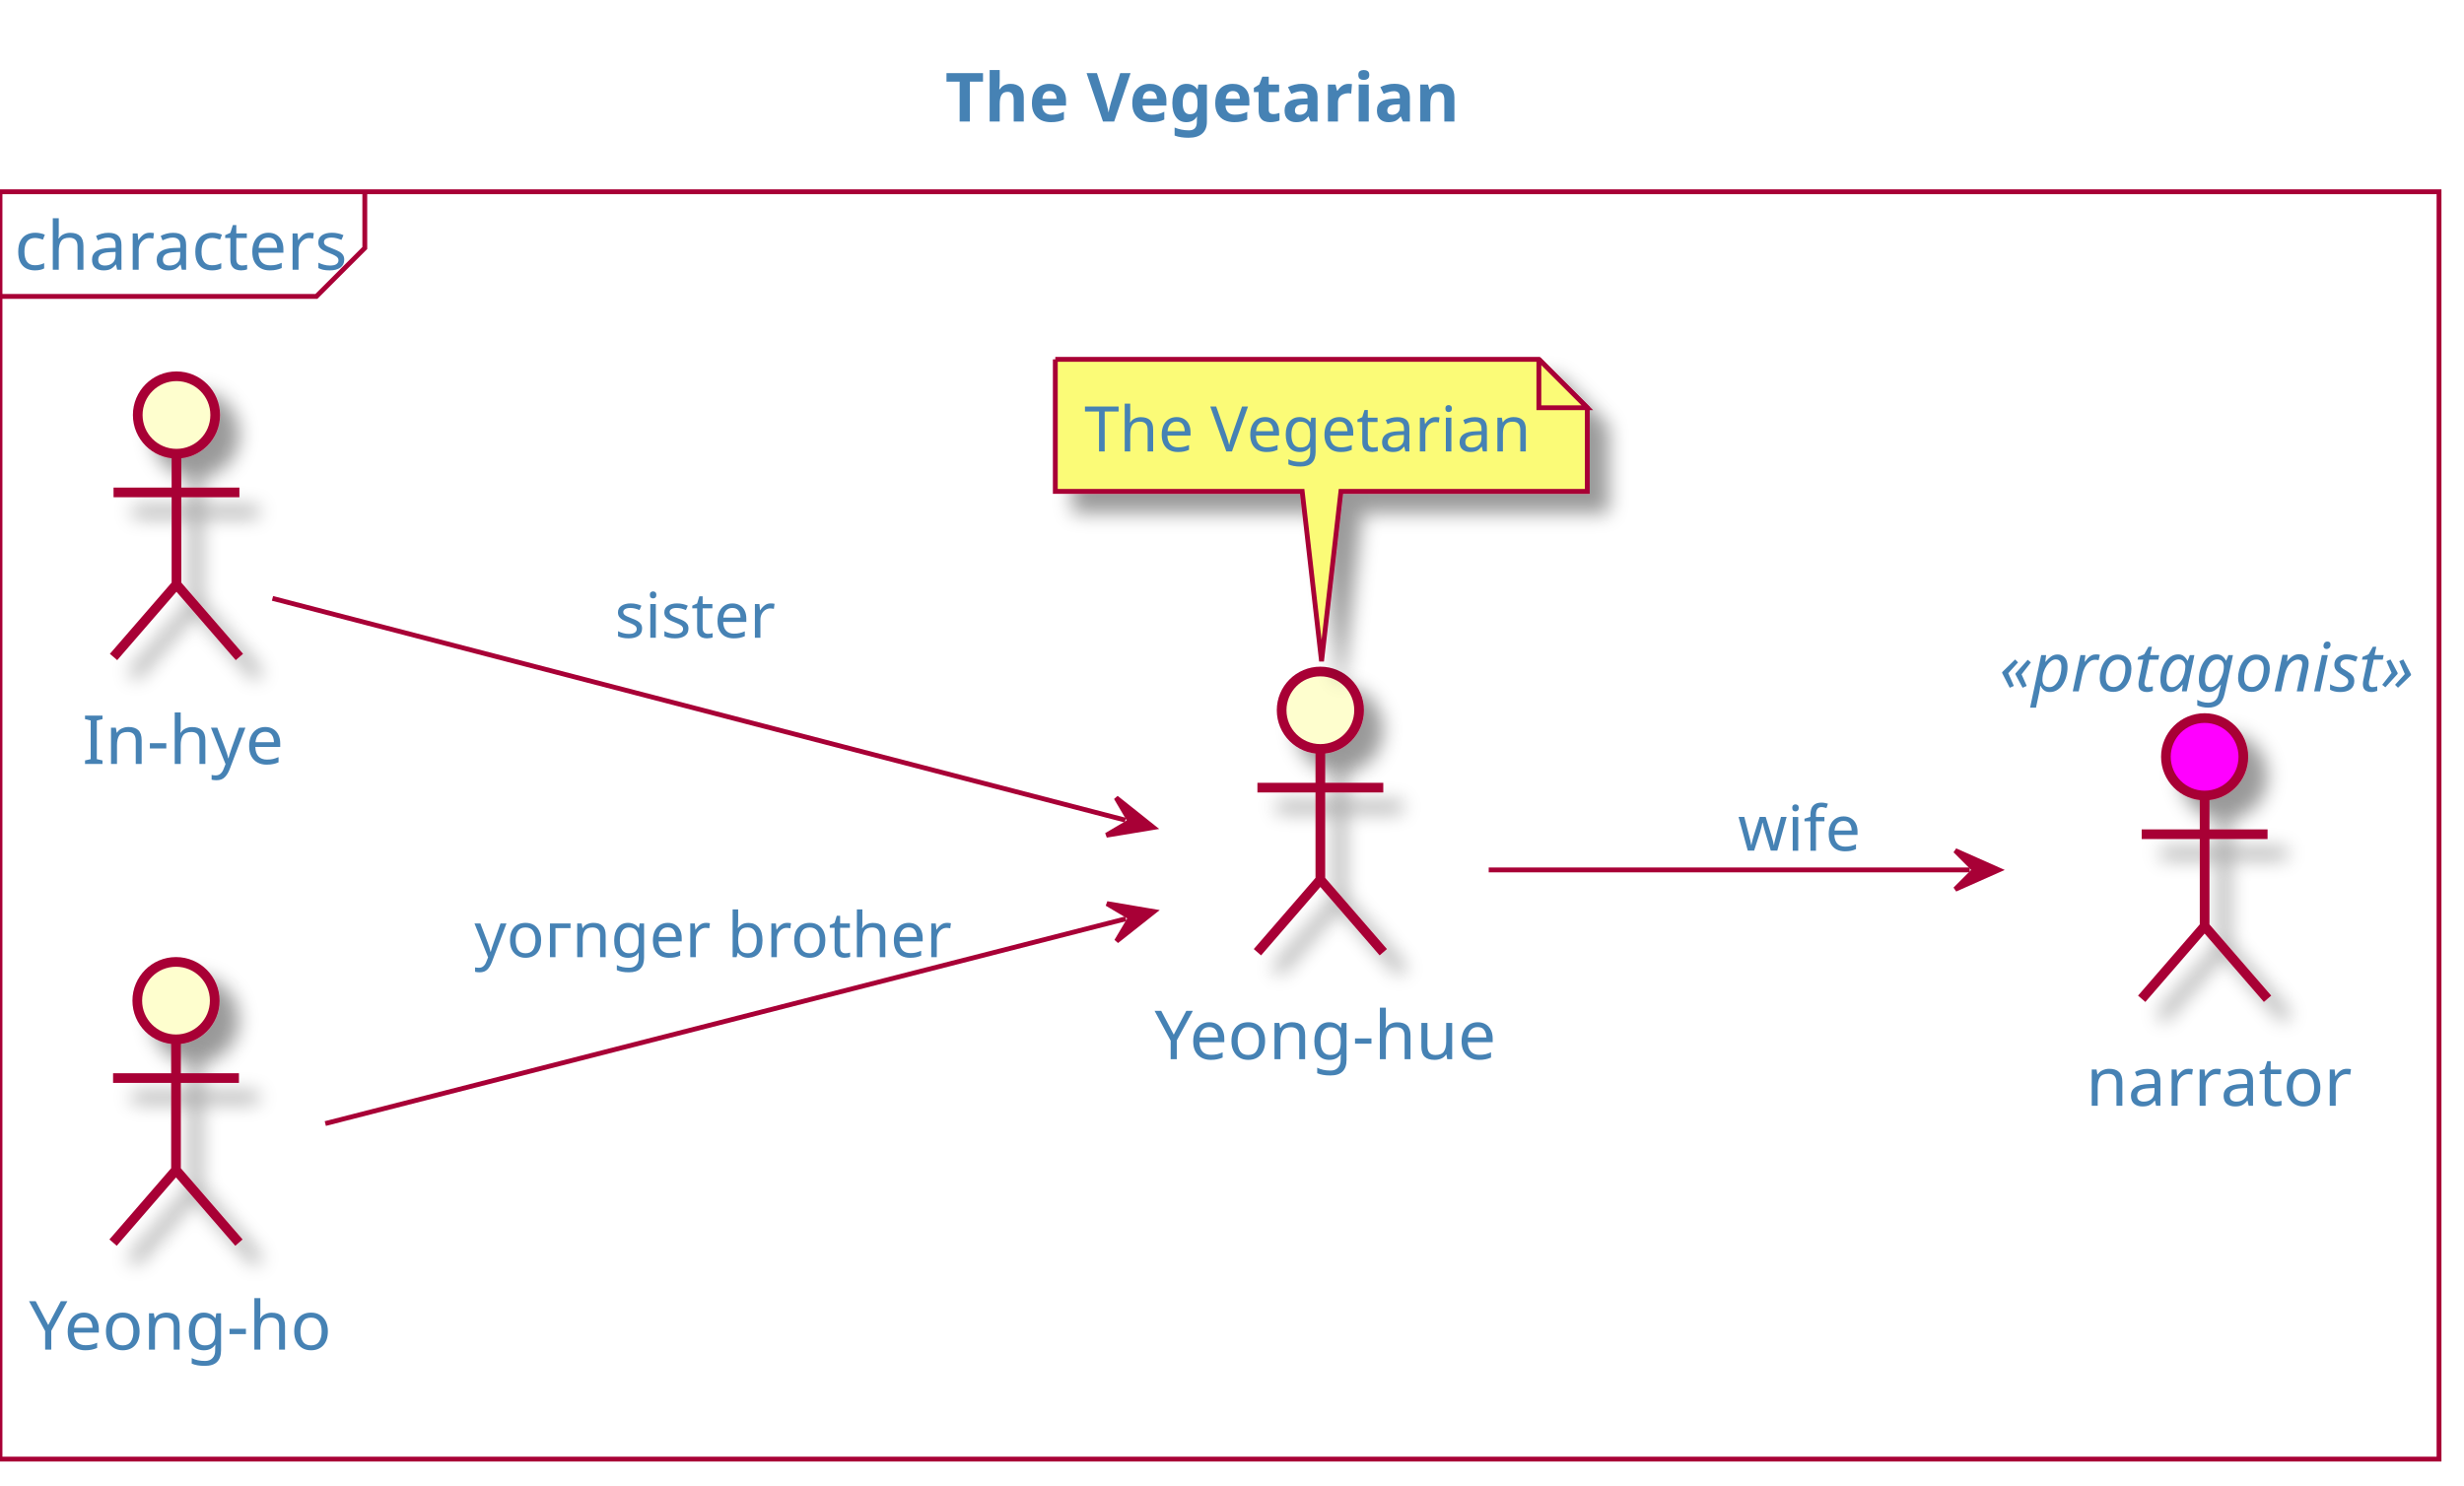
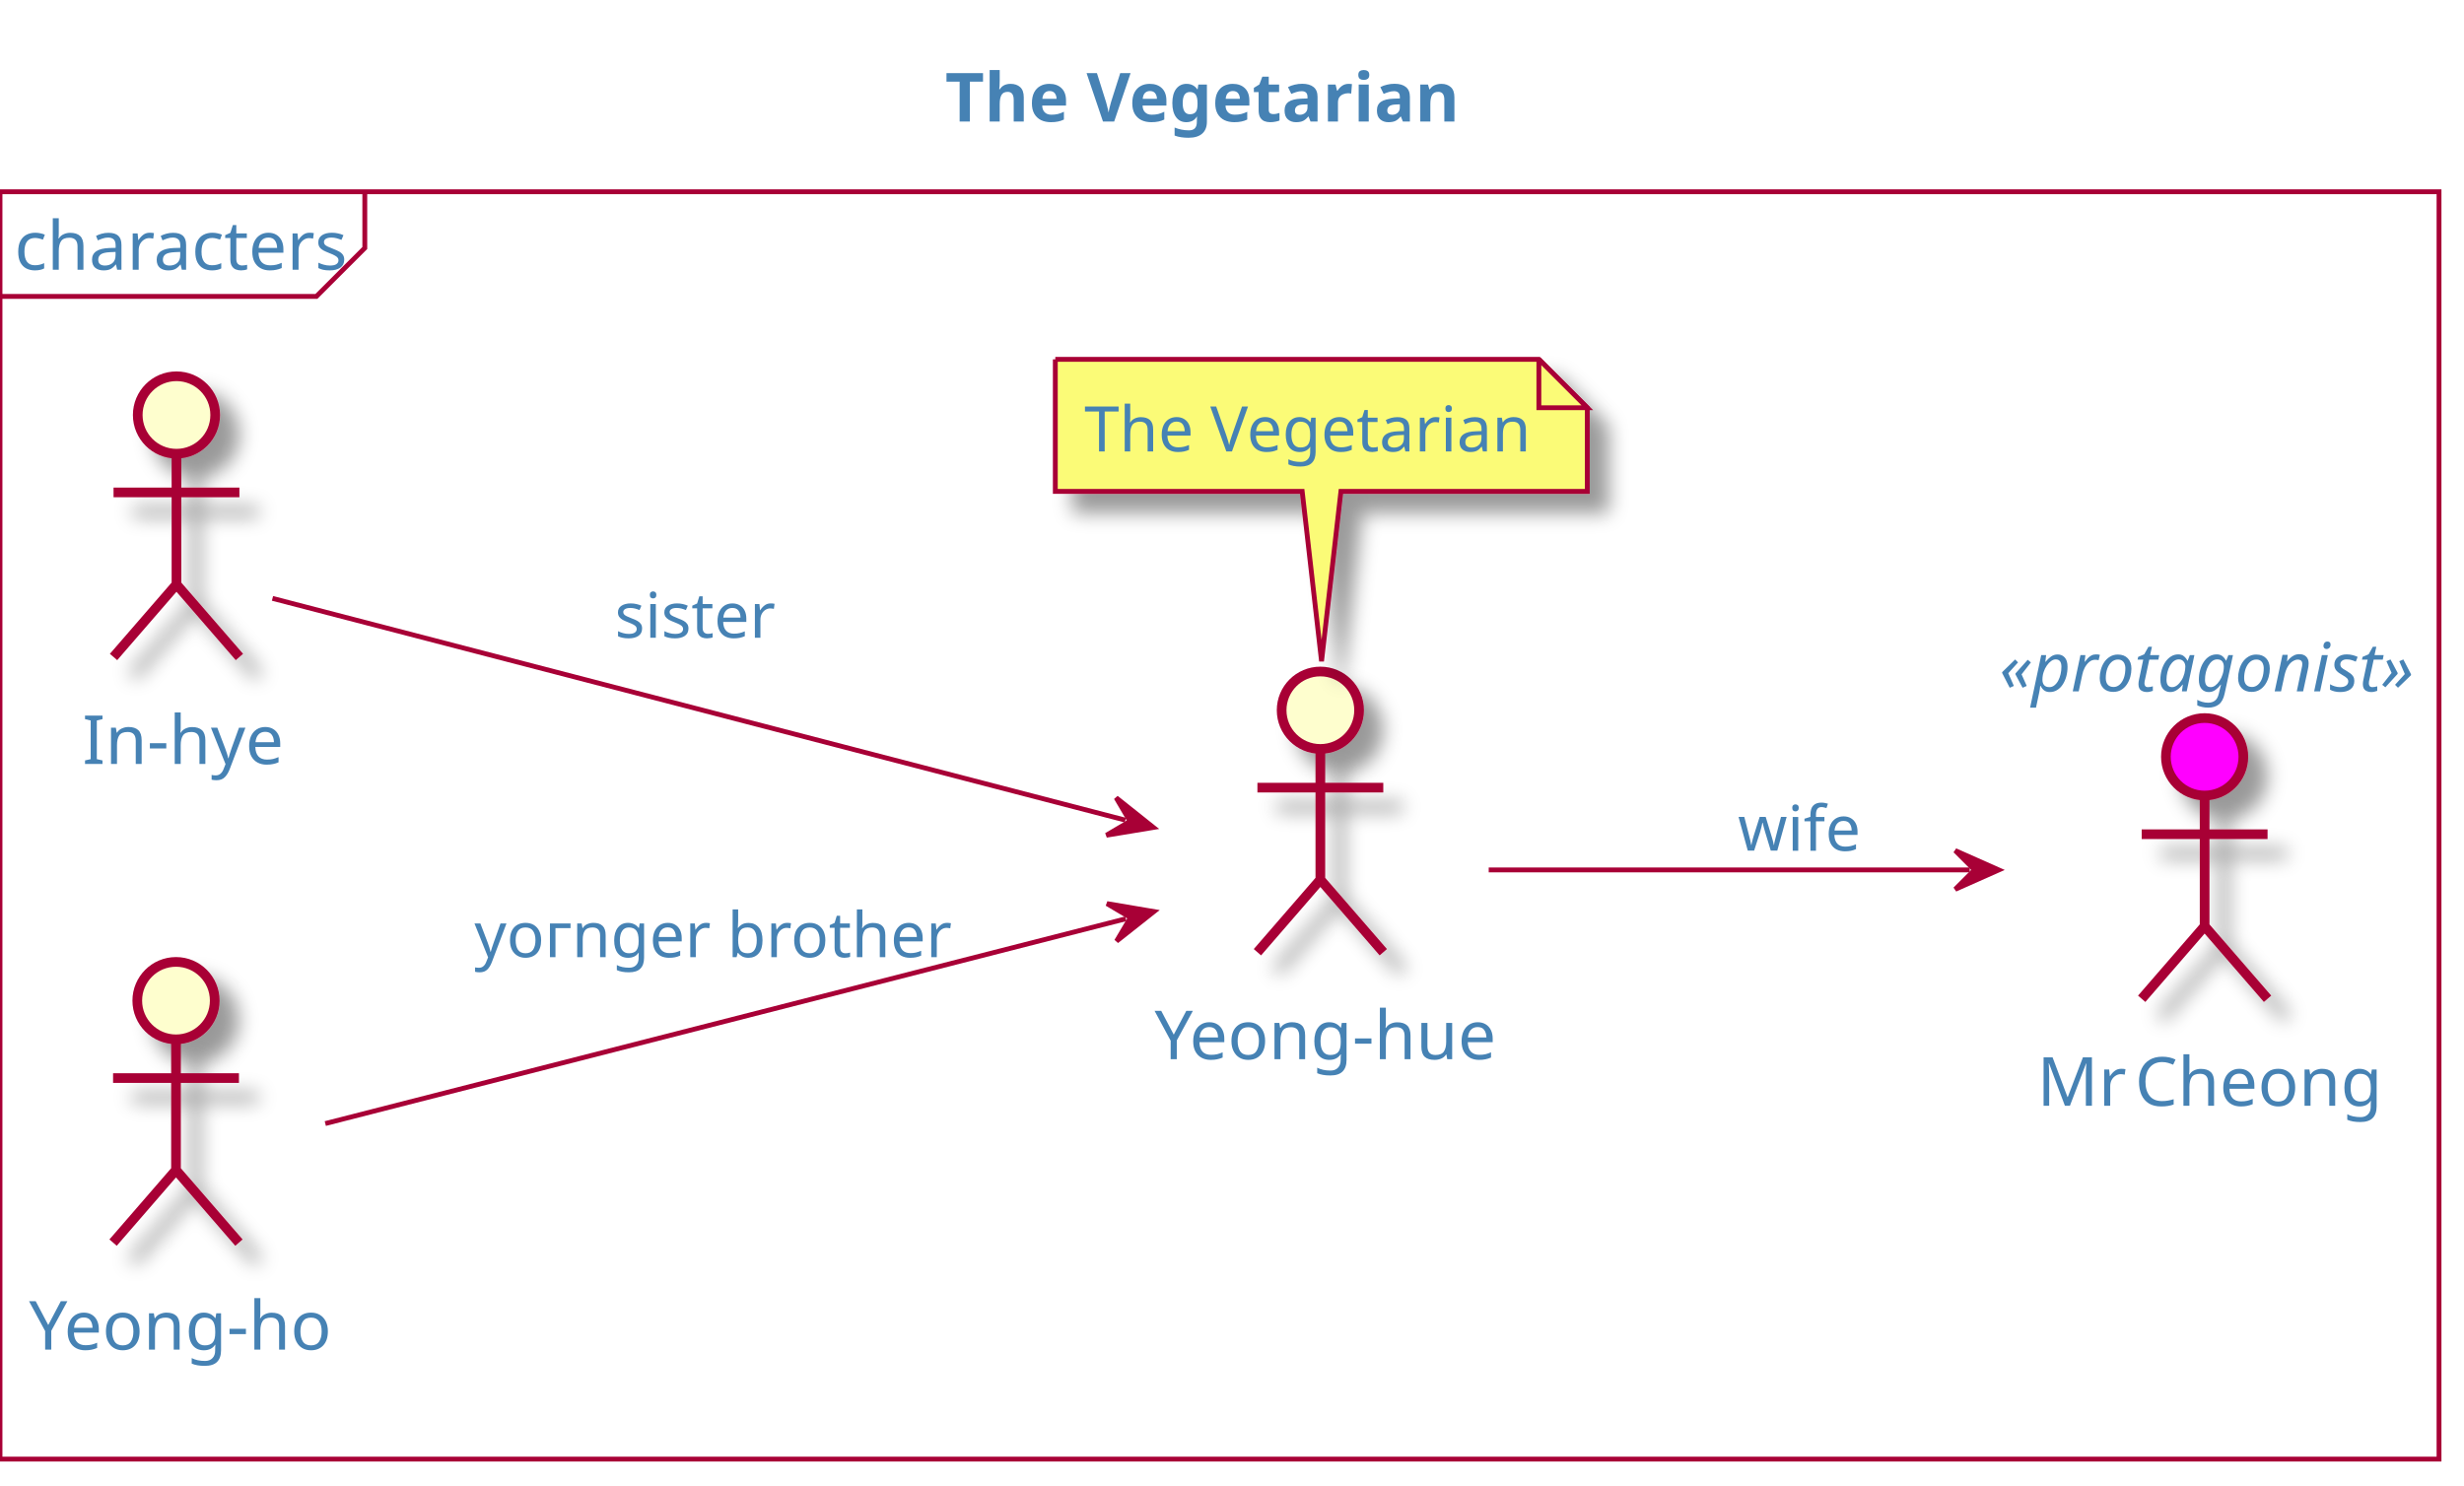
<svg xmlns="http://www.w3.org/2000/svg" contentStyleType="text/css" height="307px" preserveAspectRatio="none" style="width:509px;height:307px;" version="1.1" viewBox="0 0 509 307" width="509px" zoomAndPan="magnify">
  <defs>
-     <filter height="300%" id="fki66hyozowwk" width="300%" x="-1" y="-1">
+     <filter height="300%" id="f61jsowc8laas" width="300%" x="-1" y="-1">
      <feGaussianBlur result="blurOut" stdDeviation="2" />
      <feColorMatrix in="blurOut" result="blurOut2" type="matrix" values="0 0 0 0 0 0 0 0 0 0 0 0 0 0 0 0 0 0 .4 0" />
      <feOffset dx="4" dy="4" in="blurOut2" result="blurOut3" />
      <feBlend in="SourceGraphic" in2="blurOut3" mode="normal" />
    </filter>
  </defs>
  <g>
    <text fill="#4682B4" font-family="sans-serif" font-size="14" font-weight="bold" lengthAdjust="spacing" textLength="100.365" x="195.238" y="25.107">The Vegetarian</text>
    <rect fill="none" height="261.85" style="stroke:#A80036;stroke-width:1;" width="503.841" x="0" y="39.621" />
    <path d="M75.358,39.621 L75.358,51.242 L65.358,61.242 L0,61.242 " fill="none" style="stroke:#A80036;stroke-width:1;" />
    <text fill="#4682B4" font-family="sans-serif" font-size="14" lengthAdjust="spacing" textLength="65.358" x="3" y="55.728">characters</text>
    <g id="elem_narrator">
-       <ellipse cx="455.42" cy="156.363" fill="#FF00FF" filter="url(#fki66hyozowwk)" rx="8" ry="8" style="stroke:#A80036;stroke-width:2;" />
-       <path d="M455.42,164.363 L455.42,191.363 M442.42,172.363 L468.42,172.363 M455.42,191.363 L442.42,206.363 M455.42,191.363 L468.42,206.363 " fill="none" filter="url(#fki66hyozowwk)" style="stroke:#A80036;stroke-width:2;" />
-       <text fill="#4682B4" font-family="sans-serif" font-size="14" lengthAdjust="spacing" textLength="49.02" x="430.91" y="228.471">narrator</text>
+       <ellipse cx="455.42" cy="156.363" fill="#FF00FF" filter="url(#f61jsowc8laas)" rx="8" ry="8" style="stroke:#A80036;stroke-width:2;" />
+       <path d="M455.42,164.363 L455.42,191.363 M442.42,172.363 L468.42,172.363 M455.42,191.363 L442.42,206.363 M455.42,191.363 L468.42,206.363 " fill="none" filter="url(#f61jsowc8laas)" style="stroke:#A80036;stroke-width:2;" />
+       <text fill="#4682B4" font-family="sans-serif" font-size="14" lengthAdjust="spacing" textLength="16.324" x="420.793" y="228.471">Mr</text>
+       <text fill="#4682B4" font-family="sans-serif" font-size="14" lengthAdjust="spacing" textLength="3.89" x="437.117" y="228.471"> </text>
+       <text fill="#4682B4" font-family="sans-serif" font-size="14" lengthAdjust="spacing" textLength="49.041" x="441.007" y="228.471">Cheong</text>
      <text fill="#4682B4" font-family="sans-serif" font-size="14" font-style="italic" lengthAdjust="spacing" textLength="84.841" x="413" y="142.85">«protagonist»</text>
    </g>
    <g id="elem_vegetarian">
-       <ellipse cx="272.752" cy="146.742" fill="#FEFECE" filter="url(#fki66hyozowwk)" rx="8" ry="8" style="stroke:#A80036;stroke-width:2;" />
-       <path d="M272.752,154.742 L272.752,181.742 M259.752,162.742 L285.752,162.742 M272.752,181.742 L259.752,196.742 M272.752,181.742 L285.752,196.742 " fill="none" filter="url(#fki66hyozowwk)" style="stroke:#A80036;stroke-width:2;" />
+       <ellipse cx="272.752" cy="146.742" fill="#FEFECE" filter="url(#f61jsowc8laas)" rx="8" ry="8" style="stroke:#A80036;stroke-width:2;" />
+       <path d="M272.752,154.742 L272.752,181.742 M259.752,162.742 L285.752,162.742 M272.752,181.742 L259.752,196.742 M272.752,181.742 L285.752,196.742 " fill="none" filter="url(#f61jsowc8laas)" style="stroke:#A80036;stroke-width:2;" />
      <text fill="#4682B4" font-family="sans-serif" font-size="14" lengthAdjust="spacing" textLength="68.503" x="238.5" y="218.85">Yeong-hue</text>
    </g>
    <g id="elem_GMN4">
-       <path d="M218,74.242 L218,101.533 A0,0 0 0 0 218,101.533 L269,101.533 L273,136.622 L277,101.533 L327.893,101.533 A0,0 0 0 0 327.893,101.533 L327.893,84.242 L317.893,74.242 L218,74.242 A0,0 0 0 0 218,74.242 " fill="#FBFB77" filter="url(#fki66hyozowwk)" style="stroke:#A80036;stroke-width:1;" />
+       <path d="M218,74.242 L218,101.533 A0,0 0 0 0 218,101.533 L269,101.533 L273,136.622 L277,101.533 L327.893,101.533 A0,0 0 0 0 327.893,101.533 L327.893,84.242 L317.893,74.242 L218,74.242 A0,0 0 0 0 218,74.242 " fill="#FBFB77" filter="url(#f61jsowc8laas)" style="stroke:#A80036;stroke-width:1;" />
      <path d="M317.893,74.242 L317.893,84.242 L327.893,84.242 L317.893,74.242 " fill="#FBFB77" style="stroke:#A80036;stroke-width:1;" />
      <text fill="#4682B4" font-family="sans-serif" font-size="13" lengthAdjust="spacing" textLength="22.401" x="224" y="93.27">The</text>
      <text fill="#4682B4" font-family="sans-serif" font-size="13" lengthAdjust="spacing" textLength="3.612" x="246.401" y="93.27"> </text>
      <text fill="#4682B4" font-family="sans-serif" font-size="13" lengthAdjust="spacing" textLength="62.88" x="250.013" y="93.27">Vegetarian</text>
    </g>
    <g id="elem_sister">
-       <ellipse cx="36.455" cy="85.742" fill="#FEFECE" filter="url(#fki66hyozowwk)" rx="8" ry="8" style="stroke:#A80036;stroke-width:2;" />
-       <path d="M36.455,93.742 L36.455,120.742 M23.455,101.742 L49.455,101.742 M36.455,120.742 L23.455,135.742 M36.455,120.742 L49.455,135.742 " fill="none" filter="url(#fki66hyozowwk)" style="stroke:#A80036;stroke-width:2;" />
+       <ellipse cx="36.455" cy="85.742" fill="#FEFECE" filter="url(#f61jsowc8laas)" rx="8" ry="8" style="stroke:#A80036;stroke-width:2;" />
+       <path d="M36.455,93.742 L36.455,120.742 M23.455,101.742 L49.455,101.742 M36.455,120.742 L23.455,135.742 M36.455,120.742 L49.455,135.742 " fill="none" filter="url(#f61jsowc8laas)" style="stroke:#A80036;stroke-width:2;" />
      <text fill="#4682B4" font-family="sans-serif" font-size="14" lengthAdjust="spacing" textLength="38.91" x="17" y="157.85">In-hye</text>
    </g>
    <g id="elem_brother">
-       <ellipse cx="36.358" cy="206.742" fill="#FEFECE" filter="url(#fki66hyozowwk)" rx="8" ry="8" style="stroke:#A80036;stroke-width:2;" />
-       <path d="M36.358,214.742 L36.358,241.742 M23.358,222.742 L49.358,222.742 M36.358,241.742 L23.358,256.742 M36.358,241.742 L49.358,256.742 " fill="none" filter="url(#fki66hyozowwk)" style="stroke:#A80036;stroke-width:2;" />
+       <ellipse cx="36.358" cy="206.742" fill="#FEFECE" filter="url(#f61jsowc8laas)" rx="8" ry="8" style="stroke:#A80036;stroke-width:2;" />
+       <path d="M36.358,214.742 L36.358,241.742 M23.358,222.742 L49.358,222.742 M36.358,241.742 L23.358,256.742 M36.358,241.742 L49.358,256.742 " fill="none" filter="url(#f61jsowc8laas)" style="stroke:#A80036;stroke-width:2;" />
      <text fill="#4682B4" font-family="sans-serif" font-size="14" lengthAdjust="spacing" textLength="60.717" x="6" y="278.85">Yeong-ho</text>
    </g>
    <g id="link_vegetarian_narrator">
      <path d="M307.53,179.742 C337.3,179.742 374.91,179.742 406.9,179.742 " fill="none" id="vegetarian-to-narrator" style="stroke:#A80036;stroke-width:1;" />
      <polygon fill="#A80036" points="412.9,179.742,403.9,175.742,407.9,179.742,403.9,183.742,412.9,179.742" style="stroke:#A80036;stroke-width:1;" />
      <text fill="#4682B4" font-family="sans-serif" font-size="13" lengthAdjust="spacing" textLength="23.118" x="359" y="175.77">wife</text>
    </g>
    <g id="link_sister_vegetarian">
      <path d="M56.29,123.632 C95.85,133.922 182.383,156.433 232.463,169.452 " fill="none" id="sister-to-vegetarian" style="stroke:#A80036;stroke-width:1;" />
      <polygon fill="#A80036" points="238.27,170.962,230.566,164.826,233.431,169.704,228.553,172.569,238.27,170.962" style="stroke:#A80036;stroke-width:1;" />
      <text fill="#4682B4" font-family="sans-serif" font-size="13" lengthAdjust="spacing" textLength="31.059" x="127" y="131.77">sister</text>
    </g>
    <g id="link_brother_vegetarian">
      <path d="M67.2,232.142 C110.95,220.952 186.677,201.569 232.567,189.829 " fill="none" id="brother-to-vegetarian" style="stroke:#A80036;stroke-width:1;" />
      <polygon fill="#A80036" points="238.38,188.342,228.669,186.698,233.536,189.581,230.652,194.448,238.38,188.342" style="stroke:#A80036;stroke-width:1;" />
      <text fill="#4682B4" font-family="sans-serif" font-size="13" lengthAdjust="spacing" textLength="89.293" x="98" y="197.77">yoгnger brother</text>
    </g>
  </g>
</svg>
